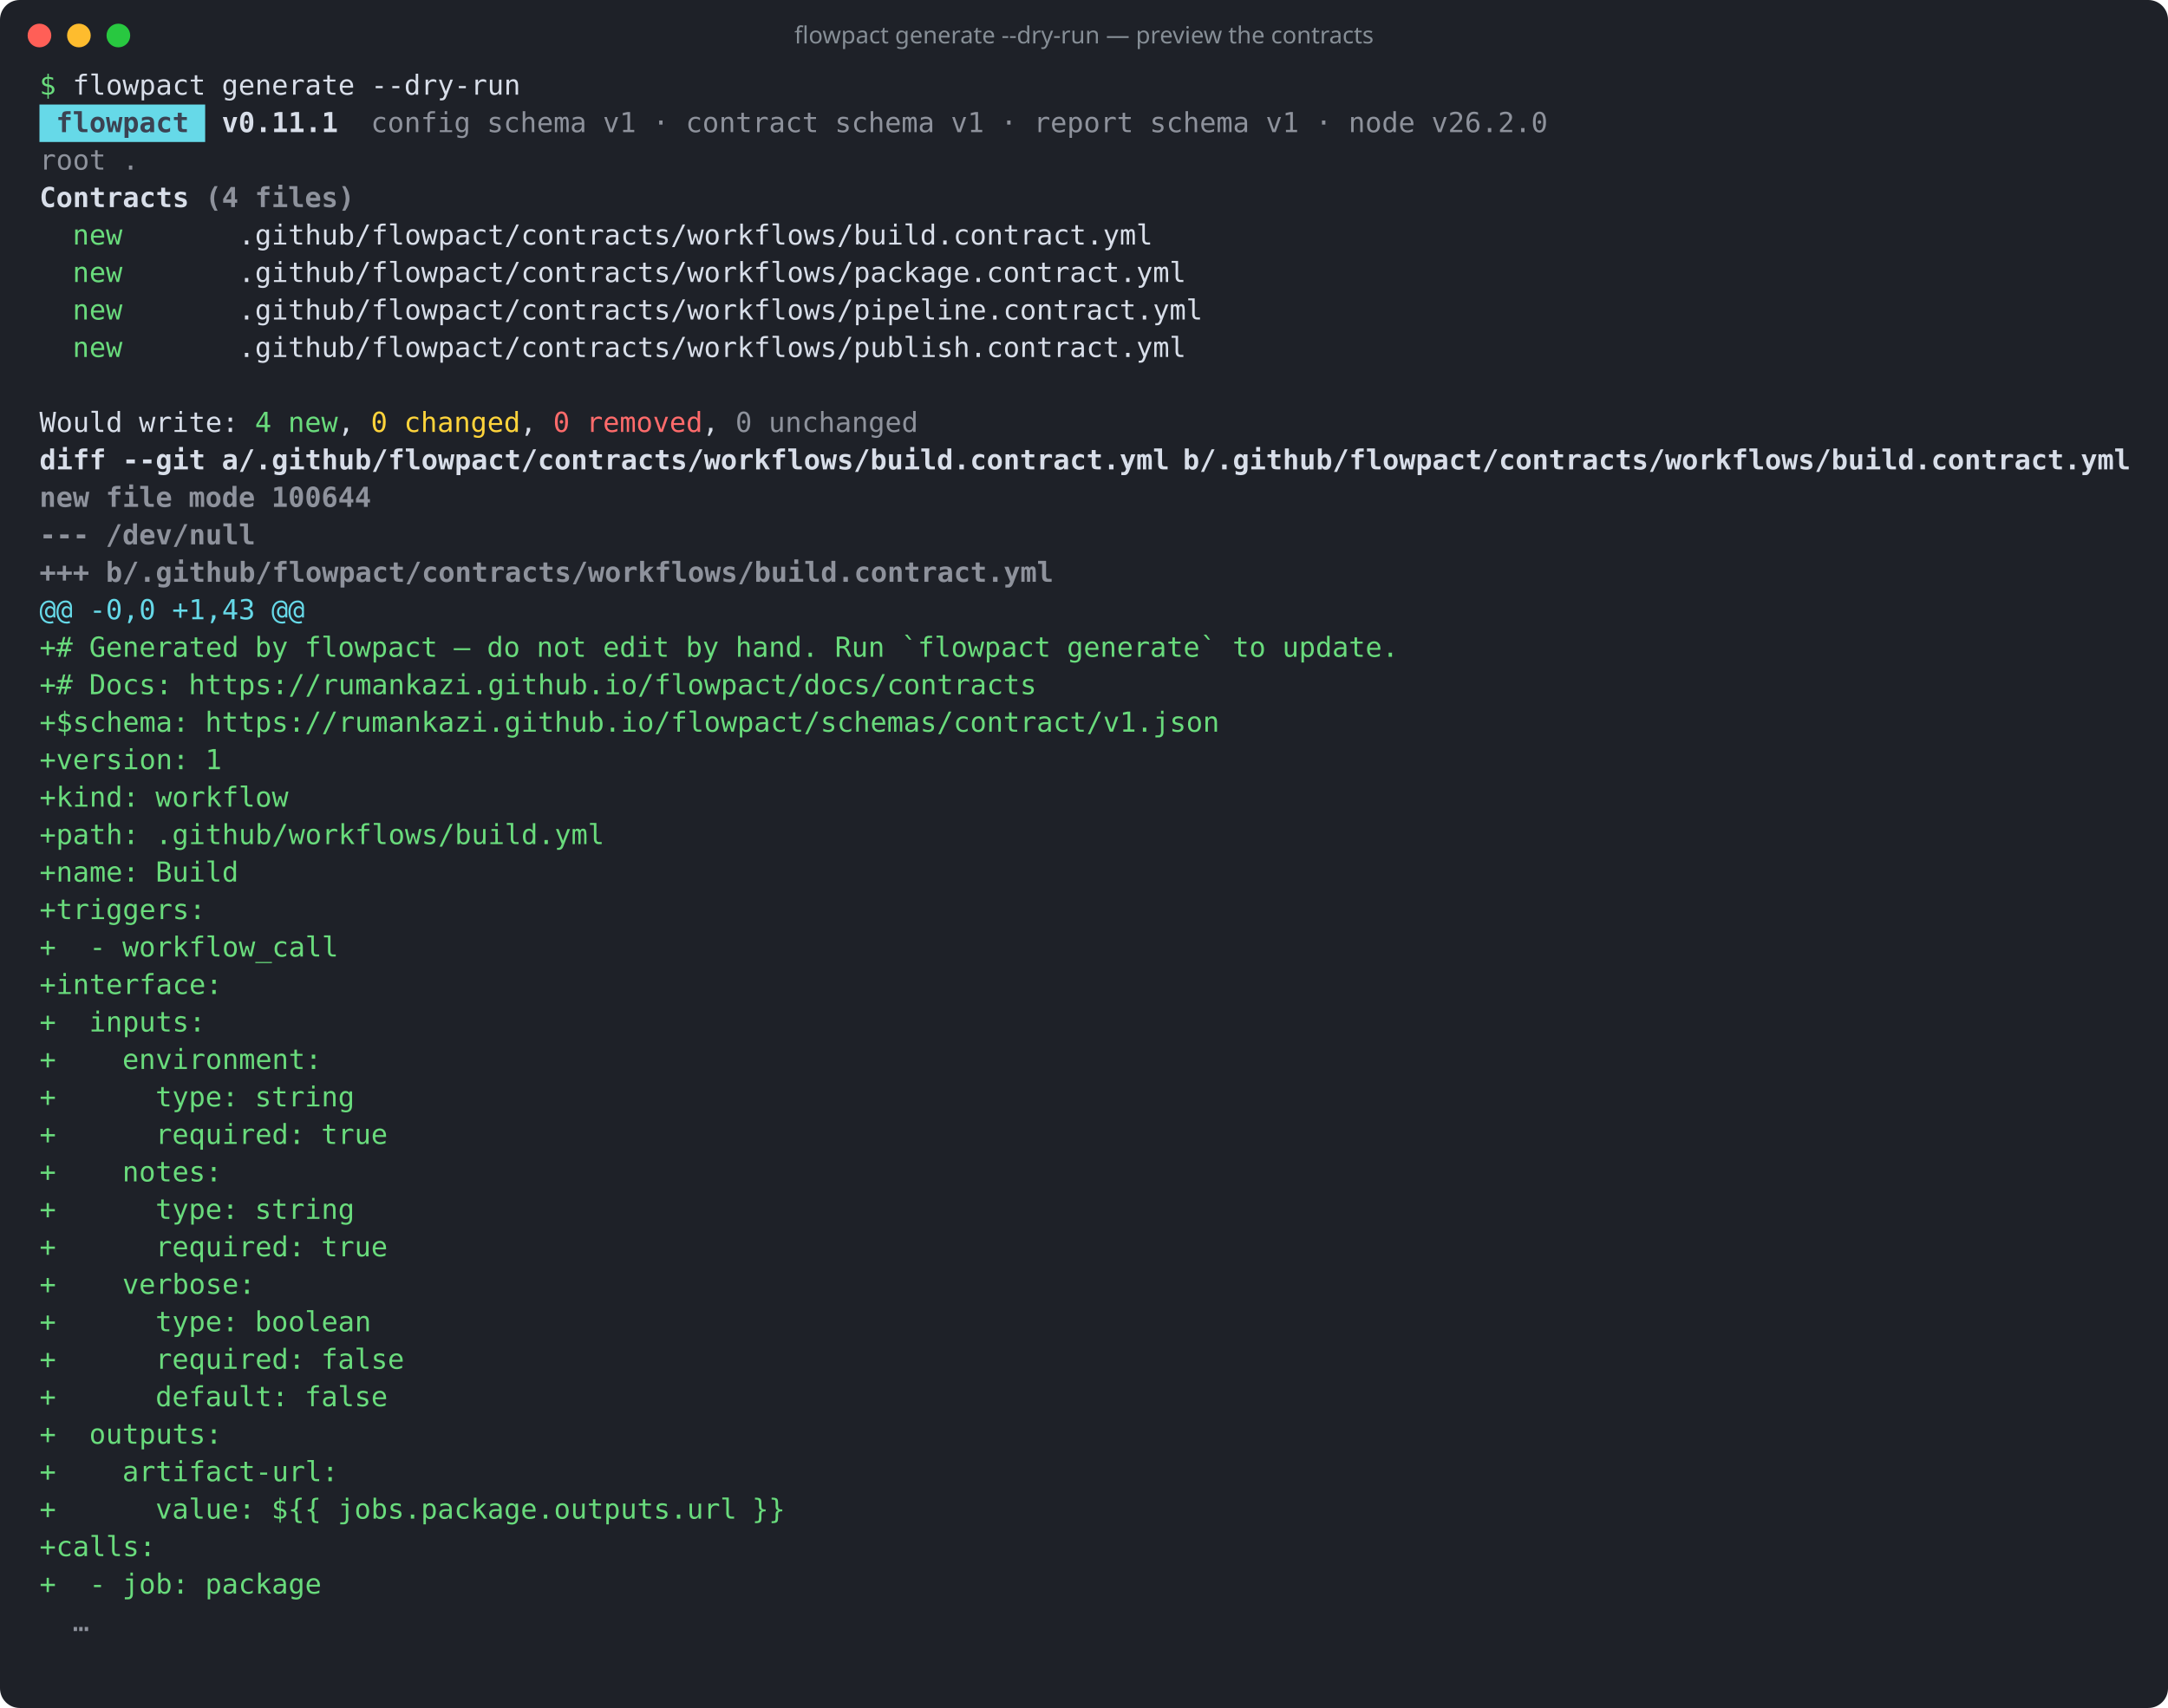
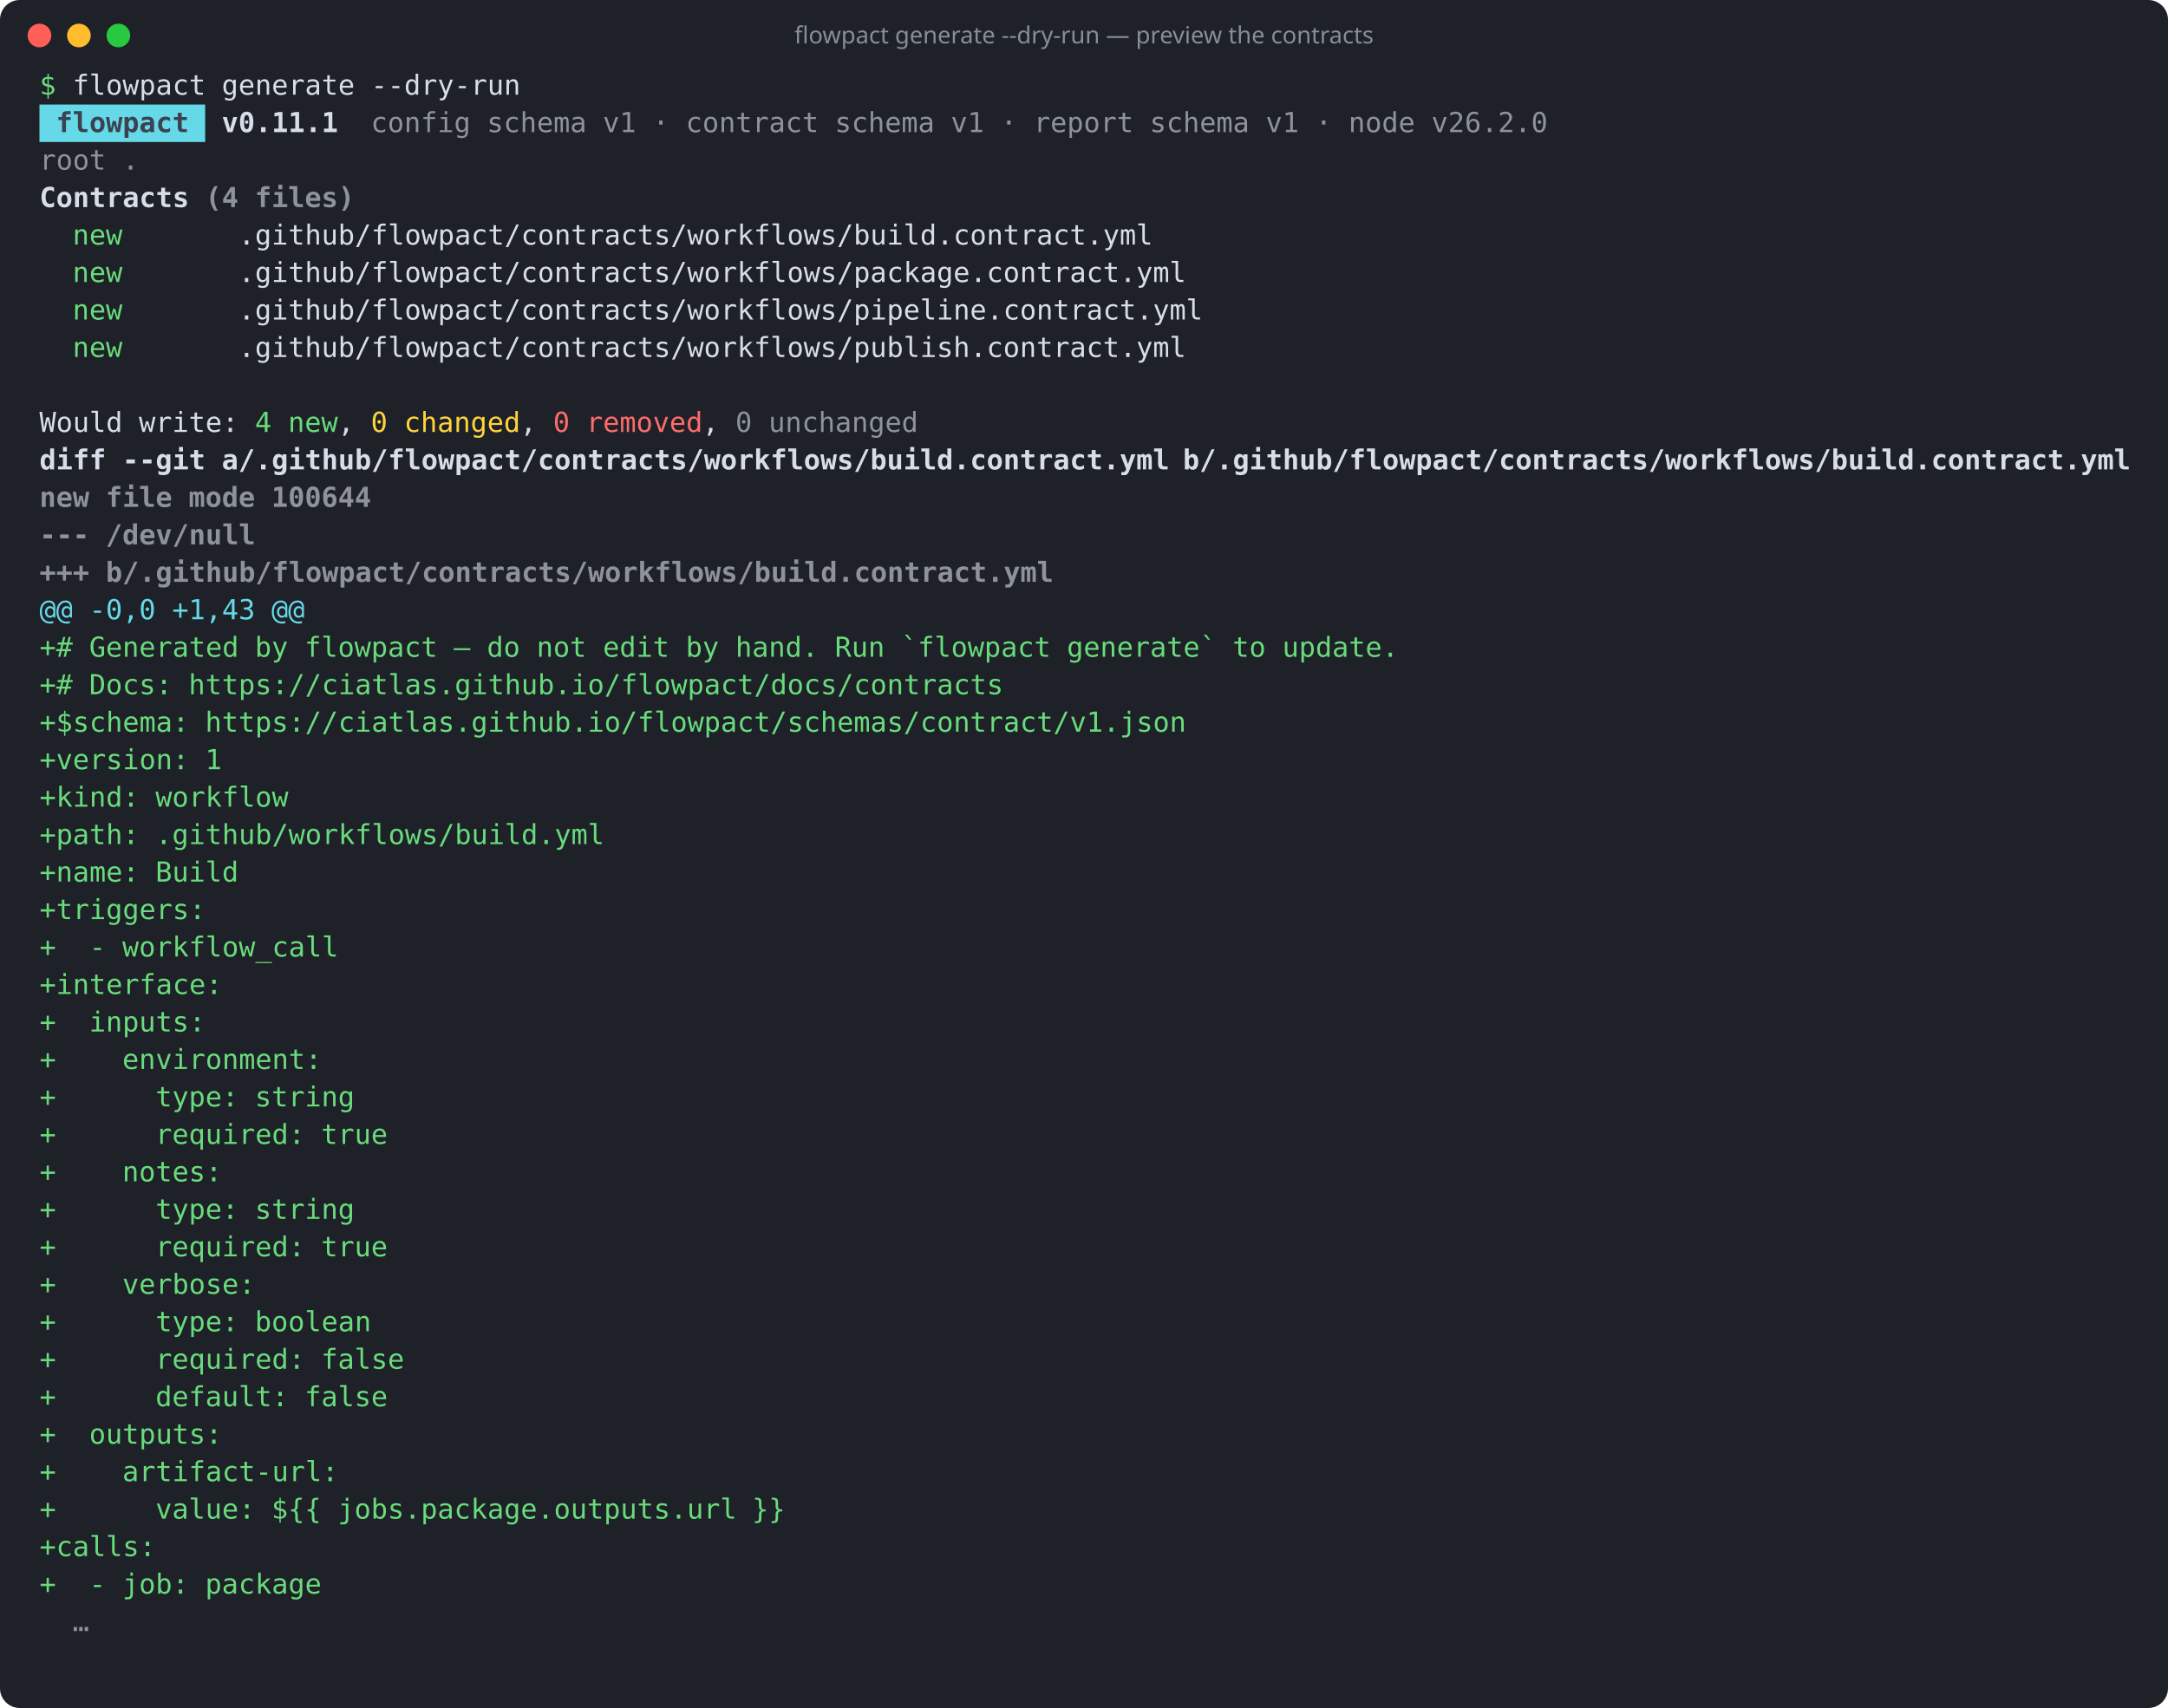
<svg xmlns="http://www.w3.org/2000/svg" width="1099" height="866" viewBox="0 0 1099 866" role="img" aria-label="flowpact generate --dry-run — preview the contracts">
  <rect width="100%" height="100%" rx="10" fill="#1e2128" />
  <circle cx="20" cy="18" r="6" fill="#ff5f57" />
  <circle cx="40" cy="18" r="6" fill="#febc2e" />
  <circle cx="60" cy="18" r="6" fill="#28c840" />
  <text x="549.5" y="22" fill="#868e96" font-family="ui-sans-serif,system-ui,sans-serif" font-size="12" text-anchor="middle">flowpact generate --dry-run — preview the contracts</text>
  <g font-family="ui-monospace,SFMono-Regular,Menlo,Consolas,monospace" font-size="14" xml:space="preserve">
    <text y="48">
      <tspan x="20.0" textLength="8.4" lengthAdjust="spacingAndGlyphs" fill="#69db7c">$</tspan>
      <tspan x="36.8" textLength="67.2" lengthAdjust="spacingAndGlyphs" fill="#d8dee9">flowpact</tspan>
      <tspan x="112.4" textLength="67.2" lengthAdjust="spacingAndGlyphs" fill="#d8dee9">generate</tspan>
      <tspan x="188.0" textLength="75.6" lengthAdjust="spacingAndGlyphs" fill="#d8dee9">--dry-run</tspan>
    </text>
    <rect x="20" y="53" width="84" height="19" fill="#66d9e8" />
    <text y="67">
      <tspan x="28.4" textLength="67.2" lengthAdjust="spacingAndGlyphs" fill="#3b4252" font-weight="700">flowpact</tspan>
      <tspan x="112.4" textLength="58.8" lengthAdjust="spacingAndGlyphs" fill="#d8dee9" font-weight="700">v0.11.1</tspan>
      <tspan x="188.0" textLength="50.4" lengthAdjust="spacingAndGlyphs" fill="#d8dee9" fill-opacity="0.6">config</tspan>
      <tspan x="246.8" textLength="50.4" lengthAdjust="spacingAndGlyphs" fill="#d8dee9" fill-opacity="0.6">schema</tspan>
      <tspan x="305.6" textLength="16.8" lengthAdjust="spacingAndGlyphs" fill="#d8dee9" fill-opacity="0.6">v1</tspan>
      <tspan x="330.8" textLength="8.4" lengthAdjust="spacingAndGlyphs" fill="#d8dee9" fill-opacity="0.6">·</tspan>
      <tspan x="347.6" textLength="67.2" lengthAdjust="spacingAndGlyphs" fill="#d8dee9" fill-opacity="0.6">contract</tspan>
      <tspan x="423.2" textLength="50.4" lengthAdjust="spacingAndGlyphs" fill="#d8dee9" fill-opacity="0.6">schema</tspan>
      <tspan x="482.0" textLength="16.8" lengthAdjust="spacingAndGlyphs" fill="#d8dee9" fill-opacity="0.6">v1</tspan>
      <tspan x="507.2" textLength="8.4" lengthAdjust="spacingAndGlyphs" fill="#d8dee9" fill-opacity="0.6">·</tspan>
      <tspan x="524.0" textLength="50.4" lengthAdjust="spacingAndGlyphs" fill="#d8dee9" fill-opacity="0.6">report</tspan>
      <tspan x="582.8" textLength="50.4" lengthAdjust="spacingAndGlyphs" fill="#d8dee9" fill-opacity="0.6">schema</tspan>
      <tspan x="641.6" textLength="16.8" lengthAdjust="spacingAndGlyphs" fill="#d8dee9" fill-opacity="0.6">v1</tspan>
      <tspan x="666.8" textLength="8.4" lengthAdjust="spacingAndGlyphs" fill="#d8dee9" fill-opacity="0.6">·</tspan>
      <tspan x="683.6" textLength="33.6" lengthAdjust="spacingAndGlyphs" fill="#d8dee9" fill-opacity="0.6">node</tspan>
      <tspan x="725.6" textLength="58.8" lengthAdjust="spacingAndGlyphs" fill="#d8dee9" fill-opacity="0.6">v26.2.0</tspan>
    </text>
    <text y="86">
      <tspan x="20.0" textLength="33.6" lengthAdjust="spacingAndGlyphs" fill="#d8dee9" fill-opacity="0.6">root</tspan>
      <tspan x="62.0" textLength="8.4" lengthAdjust="spacingAndGlyphs" fill="#d8dee9" fill-opacity="0.6">.</tspan>
    </text>
    <text y="105">
      <tspan x="20.0" textLength="75.6" lengthAdjust="spacingAndGlyphs" fill="#d8dee9" font-weight="700">Contracts</tspan>
      <tspan x="104.0" textLength="16.8" lengthAdjust="spacingAndGlyphs" fill="#d8dee9" font-weight="700" fill-opacity="0.6">(4</tspan>
      <tspan x="129.2" textLength="50.4" lengthAdjust="spacingAndGlyphs" fill="#d8dee9" font-weight="700" fill-opacity="0.6">files)</tspan>
    </text>
    <text y="124">
      <tspan x="36.8" textLength="25.2" lengthAdjust="spacingAndGlyphs" fill="#69db7c">new</tspan>
      <tspan x="120.8" textLength="462.0" lengthAdjust="spacingAndGlyphs" fill="#d8dee9">.github/flowpact/contracts/workflows/build.contract.yml</tspan>
    </text>
    <text y="143">
      <tspan x="36.8" textLength="25.2" lengthAdjust="spacingAndGlyphs" fill="#69db7c">new</tspan>
      <tspan x="120.8" textLength="478.8" lengthAdjust="spacingAndGlyphs" fill="#d8dee9">.github/flowpact/contracts/workflows/package.contract.yml</tspan>
    </text>
    <text y="162">
      <tspan x="36.8" textLength="25.2" lengthAdjust="spacingAndGlyphs" fill="#69db7c">new</tspan>
      <tspan x="120.8" textLength="487.2" lengthAdjust="spacingAndGlyphs" fill="#d8dee9">.github/flowpact/contracts/workflows/pipeline.contract.yml</tspan>
    </text>
    <text y="181">
      <tspan x="36.8" textLength="25.2" lengthAdjust="spacingAndGlyphs" fill="#69db7c">new</tspan>
      <tspan x="120.8" textLength="478.8" lengthAdjust="spacingAndGlyphs" fill="#d8dee9">.github/flowpact/contracts/workflows/publish.contract.yml</tspan>
    </text>
    <text y="200" />
    <text y="219">
      <tspan x="20.0" textLength="42.0" lengthAdjust="spacingAndGlyphs" fill="#d8dee9">Would</tspan>
      <tspan x="70.4" textLength="50.4" lengthAdjust="spacingAndGlyphs" fill="#d8dee9">write:</tspan>
      <tspan x="129.2" textLength="8.4" lengthAdjust="spacingAndGlyphs" fill="#69db7c">4</tspan>
      <tspan x="146.0" textLength="25.2" lengthAdjust="spacingAndGlyphs" fill="#69db7c">new</tspan>
      <tspan x="171.2" textLength="8.4" lengthAdjust="spacingAndGlyphs" fill="#d8dee9">,</tspan>
      <tspan x="188.0" textLength="8.4" lengthAdjust="spacingAndGlyphs" fill="#ffd43b">0</tspan>
      <tspan x="204.8" textLength="58.8" lengthAdjust="spacingAndGlyphs" fill="#ffd43b">changed</tspan>
      <tspan x="263.6" textLength="8.4" lengthAdjust="spacingAndGlyphs" fill="#d8dee9">,</tspan>
      <tspan x="280.4" textLength="8.4" lengthAdjust="spacingAndGlyphs" fill="#ff6b6b">0</tspan>
      <tspan x="297.2" textLength="58.8" lengthAdjust="spacingAndGlyphs" fill="#ff6b6b">removed</tspan>
      <tspan x="356.0" textLength="8.4" lengthAdjust="spacingAndGlyphs" fill="#d8dee9">,</tspan>
      <tspan x="372.8" textLength="8.4" lengthAdjust="spacingAndGlyphs" fill="#d8dee9" fill-opacity="0.6">0</tspan>
      <tspan x="389.6" textLength="75.6" lengthAdjust="spacingAndGlyphs" fill="#d8dee9" fill-opacity="0.6">unchanged</tspan>
    </text>
    <text y="238">
      <tspan x="20.0" textLength="33.6" lengthAdjust="spacingAndGlyphs" fill="#d8dee9" font-weight="700">diff</tspan>
      <tspan x="62.0" textLength="42.0" lengthAdjust="spacingAndGlyphs" fill="#d8dee9" font-weight="700">--git</tspan>
      <tspan x="112.4" textLength="478.8" lengthAdjust="spacingAndGlyphs" fill="#d8dee9" font-weight="700">a/.github/flowpact/contracts/workflows/build.contract.yml</tspan>
      <tspan x="599.6" textLength="478.8" lengthAdjust="spacingAndGlyphs" fill="#d8dee9" font-weight="700">b/.github/flowpact/contracts/workflows/build.contract.yml</tspan>
    </text>
    <text y="257">
      <tspan x="20.0" textLength="25.2" lengthAdjust="spacingAndGlyphs" fill="#d8dee9" font-weight="700" fill-opacity="0.6">new</tspan>
      <tspan x="53.6" textLength="33.6" lengthAdjust="spacingAndGlyphs" fill="#d8dee9" font-weight="700" fill-opacity="0.6">file</tspan>
      <tspan x="95.6" textLength="33.6" lengthAdjust="spacingAndGlyphs" fill="#d8dee9" font-weight="700" fill-opacity="0.6">mode</tspan>
      <tspan x="137.6" textLength="50.4" lengthAdjust="spacingAndGlyphs" fill="#d8dee9" font-weight="700" fill-opacity="0.6">100644</tspan>
    </text>
    <text y="276">
      <tspan x="20.0" textLength="25.2" lengthAdjust="spacingAndGlyphs" fill="#d8dee9" font-weight="700" fill-opacity="0.6">---</tspan>
      <tspan x="53.6" textLength="75.6" lengthAdjust="spacingAndGlyphs" fill="#d8dee9" font-weight="700" fill-opacity="0.6">/dev/null</tspan>
    </text>
    <text y="295">
      <tspan x="20.0" textLength="25.2" lengthAdjust="spacingAndGlyphs" fill="#d8dee9" font-weight="700" fill-opacity="0.6">+++</tspan>
      <tspan x="53.6" textLength="478.8" lengthAdjust="spacingAndGlyphs" fill="#d8dee9" font-weight="700" fill-opacity="0.6">b/.github/flowpact/contracts/workflows/build.contract.yml</tspan>
    </text>
    <text y="314">
      <tspan x="20.0" textLength="16.8" lengthAdjust="spacingAndGlyphs" fill="#66d9e8">@@</tspan>
      <tspan x="45.2" textLength="33.6" lengthAdjust="spacingAndGlyphs" fill="#66d9e8">-0,0</tspan>
      <tspan x="87.2" textLength="42.0" lengthAdjust="spacingAndGlyphs" fill="#66d9e8">+1,43</tspan>
      <tspan x="137.6" textLength="16.8" lengthAdjust="spacingAndGlyphs" fill="#66d9e8">@@</tspan>
    </text>
    <text y="333">
      <tspan x="20.0" textLength="16.8" lengthAdjust="spacingAndGlyphs" fill="#69db7c">+#</tspan>
      <tspan x="45.2" textLength="75.6" lengthAdjust="spacingAndGlyphs" fill="#69db7c">Generated</tspan>
      <tspan x="129.2" textLength="16.8" lengthAdjust="spacingAndGlyphs" fill="#69db7c">by</tspan>
      <tspan x="154.4" textLength="67.2" lengthAdjust="spacingAndGlyphs" fill="#69db7c">flowpact</tspan>
      <tspan x="230.0" textLength="8.4" lengthAdjust="spacingAndGlyphs" fill="#69db7c">—</tspan>
      <tspan x="246.8" textLength="16.8" lengthAdjust="spacingAndGlyphs" fill="#69db7c">do</tspan>
      <tspan x="272.0" textLength="25.2" lengthAdjust="spacingAndGlyphs" fill="#69db7c">not</tspan>
      <tspan x="305.6" textLength="33.6" lengthAdjust="spacingAndGlyphs" fill="#69db7c">edit</tspan>
      <tspan x="347.6" textLength="16.8" lengthAdjust="spacingAndGlyphs" fill="#69db7c">by</tspan>
      <tspan x="372.8" textLength="42.0" lengthAdjust="spacingAndGlyphs" fill="#69db7c">hand.</tspan>
      <tspan x="423.2" textLength="25.2" lengthAdjust="spacingAndGlyphs" fill="#69db7c">Run</tspan>
      <tspan x="456.8" textLength="75.6" lengthAdjust="spacingAndGlyphs" fill="#69db7c">`flowpact</tspan>
      <tspan x="540.8" textLength="75.6" lengthAdjust="spacingAndGlyphs" fill="#69db7c">generate`</tspan>
      <tspan x="624.8" textLength="16.8" lengthAdjust="spacingAndGlyphs" fill="#69db7c">to</tspan>
      <tspan x="650.0" textLength="58.8" lengthAdjust="spacingAndGlyphs" fill="#69db7c">update.</tspan>
    </text>
    <text y="352">
      <tspan x="20.0" textLength="16.8" lengthAdjust="spacingAndGlyphs" fill="#69db7c">+#</tspan>
      <tspan x="45.2" textLength="42.0" lengthAdjust="spacingAndGlyphs" fill="#69db7c">Docs:</tspan>
-       <tspan x="95.6" textLength="428.4" lengthAdjust="spacingAndGlyphs" fill="#69db7c">https://rumankazi.github.io/flowpact/docs/contracts</tspan>
+       <tspan x="95.6" textLength="411.6" lengthAdjust="spacingAndGlyphs" fill="#69db7c">https://ciatlas.github.io/flowpact/docs/contracts</tspan>
    </text>
    <text y="371">
      <tspan x="20.0" textLength="75.6" lengthAdjust="spacingAndGlyphs" fill="#69db7c">+$schema:</tspan>
-       <tspan x="104.0" textLength="512.4" lengthAdjust="spacingAndGlyphs" fill="#69db7c">https://rumankazi.github.io/flowpact/schemas/contract/v1.json</tspan>
+       <tspan x="104.0" textLength="495.6" lengthAdjust="spacingAndGlyphs" fill="#69db7c">https://ciatlas.github.io/flowpact/schemas/contract/v1.json</tspan>
    </text>
    <text y="390">
      <tspan x="20.0" textLength="75.6" lengthAdjust="spacingAndGlyphs" fill="#69db7c">+version:</tspan>
      <tspan x="104.0" textLength="8.4" lengthAdjust="spacingAndGlyphs" fill="#69db7c">1</tspan>
    </text>
    <text y="409">
      <tspan x="20.0" textLength="50.4" lengthAdjust="spacingAndGlyphs" fill="#69db7c">+kind:</tspan>
      <tspan x="78.8" textLength="67.2" lengthAdjust="spacingAndGlyphs" fill="#69db7c">workflow</tspan>
    </text>
    <text y="428">
      <tspan x="20.0" textLength="50.4" lengthAdjust="spacingAndGlyphs" fill="#69db7c">+path:</tspan>
      <tspan x="78.8" textLength="226.8" lengthAdjust="spacingAndGlyphs" fill="#69db7c">.github/workflows/build.yml</tspan>
    </text>
    <text y="447">
      <tspan x="20.0" textLength="50.4" lengthAdjust="spacingAndGlyphs" fill="#69db7c">+name:</tspan>
      <tspan x="78.8" textLength="42.0" lengthAdjust="spacingAndGlyphs" fill="#69db7c">Build</tspan>
    </text>
    <text y="466">
      <tspan x="20.0" textLength="84.0" lengthAdjust="spacingAndGlyphs" fill="#69db7c">+triggers:</tspan>
    </text>
    <text y="485">
      <tspan x="20.0" textLength="8.4" lengthAdjust="spacingAndGlyphs" fill="#69db7c">+</tspan>
      <tspan x="45.2" textLength="8.4" lengthAdjust="spacingAndGlyphs" fill="#69db7c">-</tspan>
      <tspan x="62.0" textLength="109.2" lengthAdjust="spacingAndGlyphs" fill="#69db7c">workflow_call</tspan>
    </text>
    <text y="504">
      <tspan x="20.0" textLength="92.4" lengthAdjust="spacingAndGlyphs" fill="#69db7c">+interface:</tspan>
    </text>
    <text y="523">
      <tspan x="20.0" textLength="8.4" lengthAdjust="spacingAndGlyphs" fill="#69db7c">+</tspan>
      <tspan x="45.2" textLength="58.8" lengthAdjust="spacingAndGlyphs" fill="#69db7c">inputs:</tspan>
    </text>
    <text y="542">
      <tspan x="20.0" textLength="8.4" lengthAdjust="spacingAndGlyphs" fill="#69db7c">+</tspan>
      <tspan x="62.0" textLength="100.8" lengthAdjust="spacingAndGlyphs" fill="#69db7c">environment:</tspan>
    </text>
    <text y="561">
      <tspan x="20.0" textLength="8.4" lengthAdjust="spacingAndGlyphs" fill="#69db7c">+</tspan>
      <tspan x="78.8" textLength="42.0" lengthAdjust="spacingAndGlyphs" fill="#69db7c">type:</tspan>
      <tspan x="129.2" textLength="50.4" lengthAdjust="spacingAndGlyphs" fill="#69db7c">string</tspan>
    </text>
    <text y="580">
      <tspan x="20.0" textLength="8.4" lengthAdjust="spacingAndGlyphs" fill="#69db7c">+</tspan>
      <tspan x="78.8" textLength="75.6" lengthAdjust="spacingAndGlyphs" fill="#69db7c">required:</tspan>
      <tspan x="162.8" textLength="33.6" lengthAdjust="spacingAndGlyphs" fill="#69db7c">true</tspan>
    </text>
    <text y="599">
      <tspan x="20.0" textLength="8.4" lengthAdjust="spacingAndGlyphs" fill="#69db7c">+</tspan>
      <tspan x="62.0" textLength="50.4" lengthAdjust="spacingAndGlyphs" fill="#69db7c">notes:</tspan>
    </text>
    <text y="618">
      <tspan x="20.0" textLength="8.4" lengthAdjust="spacingAndGlyphs" fill="#69db7c">+</tspan>
      <tspan x="78.8" textLength="42.0" lengthAdjust="spacingAndGlyphs" fill="#69db7c">type:</tspan>
      <tspan x="129.2" textLength="50.4" lengthAdjust="spacingAndGlyphs" fill="#69db7c">string</tspan>
    </text>
    <text y="637">
      <tspan x="20.0" textLength="8.4" lengthAdjust="spacingAndGlyphs" fill="#69db7c">+</tspan>
      <tspan x="78.8" textLength="75.6" lengthAdjust="spacingAndGlyphs" fill="#69db7c">required:</tspan>
      <tspan x="162.8" textLength="33.6" lengthAdjust="spacingAndGlyphs" fill="#69db7c">true</tspan>
    </text>
    <text y="656">
      <tspan x="20.0" textLength="8.4" lengthAdjust="spacingAndGlyphs" fill="#69db7c">+</tspan>
      <tspan x="62.0" textLength="67.2" lengthAdjust="spacingAndGlyphs" fill="#69db7c">verbose:</tspan>
    </text>
    <text y="675">
      <tspan x="20.0" textLength="8.4" lengthAdjust="spacingAndGlyphs" fill="#69db7c">+</tspan>
      <tspan x="78.8" textLength="42.0" lengthAdjust="spacingAndGlyphs" fill="#69db7c">type:</tspan>
      <tspan x="129.2" textLength="58.8" lengthAdjust="spacingAndGlyphs" fill="#69db7c">boolean</tspan>
    </text>
    <text y="694">
      <tspan x="20.0" textLength="8.4" lengthAdjust="spacingAndGlyphs" fill="#69db7c">+</tspan>
      <tspan x="78.8" textLength="75.6" lengthAdjust="spacingAndGlyphs" fill="#69db7c">required:</tspan>
      <tspan x="162.8" textLength="42.0" lengthAdjust="spacingAndGlyphs" fill="#69db7c">false</tspan>
    </text>
    <text y="713">
      <tspan x="20.0" textLength="8.4" lengthAdjust="spacingAndGlyphs" fill="#69db7c">+</tspan>
      <tspan x="78.8" textLength="67.2" lengthAdjust="spacingAndGlyphs" fill="#69db7c">default:</tspan>
      <tspan x="154.4" textLength="42.0" lengthAdjust="spacingAndGlyphs" fill="#69db7c">false</tspan>
    </text>
    <text y="732">
      <tspan x="20.0" textLength="8.4" lengthAdjust="spacingAndGlyphs" fill="#69db7c">+</tspan>
      <tspan x="45.2" textLength="67.2" lengthAdjust="spacingAndGlyphs" fill="#69db7c">outputs:</tspan>
    </text>
    <text y="751">
      <tspan x="20.0" textLength="8.4" lengthAdjust="spacingAndGlyphs" fill="#69db7c">+</tspan>
      <tspan x="62.0" textLength="109.2" lengthAdjust="spacingAndGlyphs" fill="#69db7c">artifact-url:</tspan>
    </text>
    <text y="770">
      <tspan x="20.0" textLength="8.4" lengthAdjust="spacingAndGlyphs" fill="#69db7c">+</tspan>
      <tspan x="78.8" textLength="50.4" lengthAdjust="spacingAndGlyphs" fill="#69db7c">value:</tspan>
      <tspan x="137.6" textLength="25.2" lengthAdjust="spacingAndGlyphs" fill="#69db7c">${{</tspan>
      <tspan x="171.2" textLength="201.6" lengthAdjust="spacingAndGlyphs" fill="#69db7c">jobs.package.outputs.url</tspan>
      <tspan x="381.2" textLength="16.8" lengthAdjust="spacingAndGlyphs" fill="#69db7c">}}</tspan>
    </text>
    <text y="789">
      <tspan x="20.0" textLength="58.8" lengthAdjust="spacingAndGlyphs" fill="#69db7c">+calls:</tspan>
    </text>
    <text y="808">
      <tspan x="20.0" textLength="8.4" lengthAdjust="spacingAndGlyphs" fill="#69db7c">+</tspan>
      <tspan x="45.2" textLength="8.4" lengthAdjust="spacingAndGlyphs" fill="#69db7c">-</tspan>
      <tspan x="62.0" textLength="33.6" lengthAdjust="spacingAndGlyphs" fill="#69db7c">job:</tspan>
      <tspan x="104.0" textLength="58.8" lengthAdjust="spacingAndGlyphs" fill="#69db7c">package</tspan>
    </text>
    <text y="827">
      <tspan x="36.8" textLength="8.4" lengthAdjust="spacingAndGlyphs" fill="#d8dee9" fill-opacity="0.6">…</tspan>
    </text>
  </g>
</svg>
